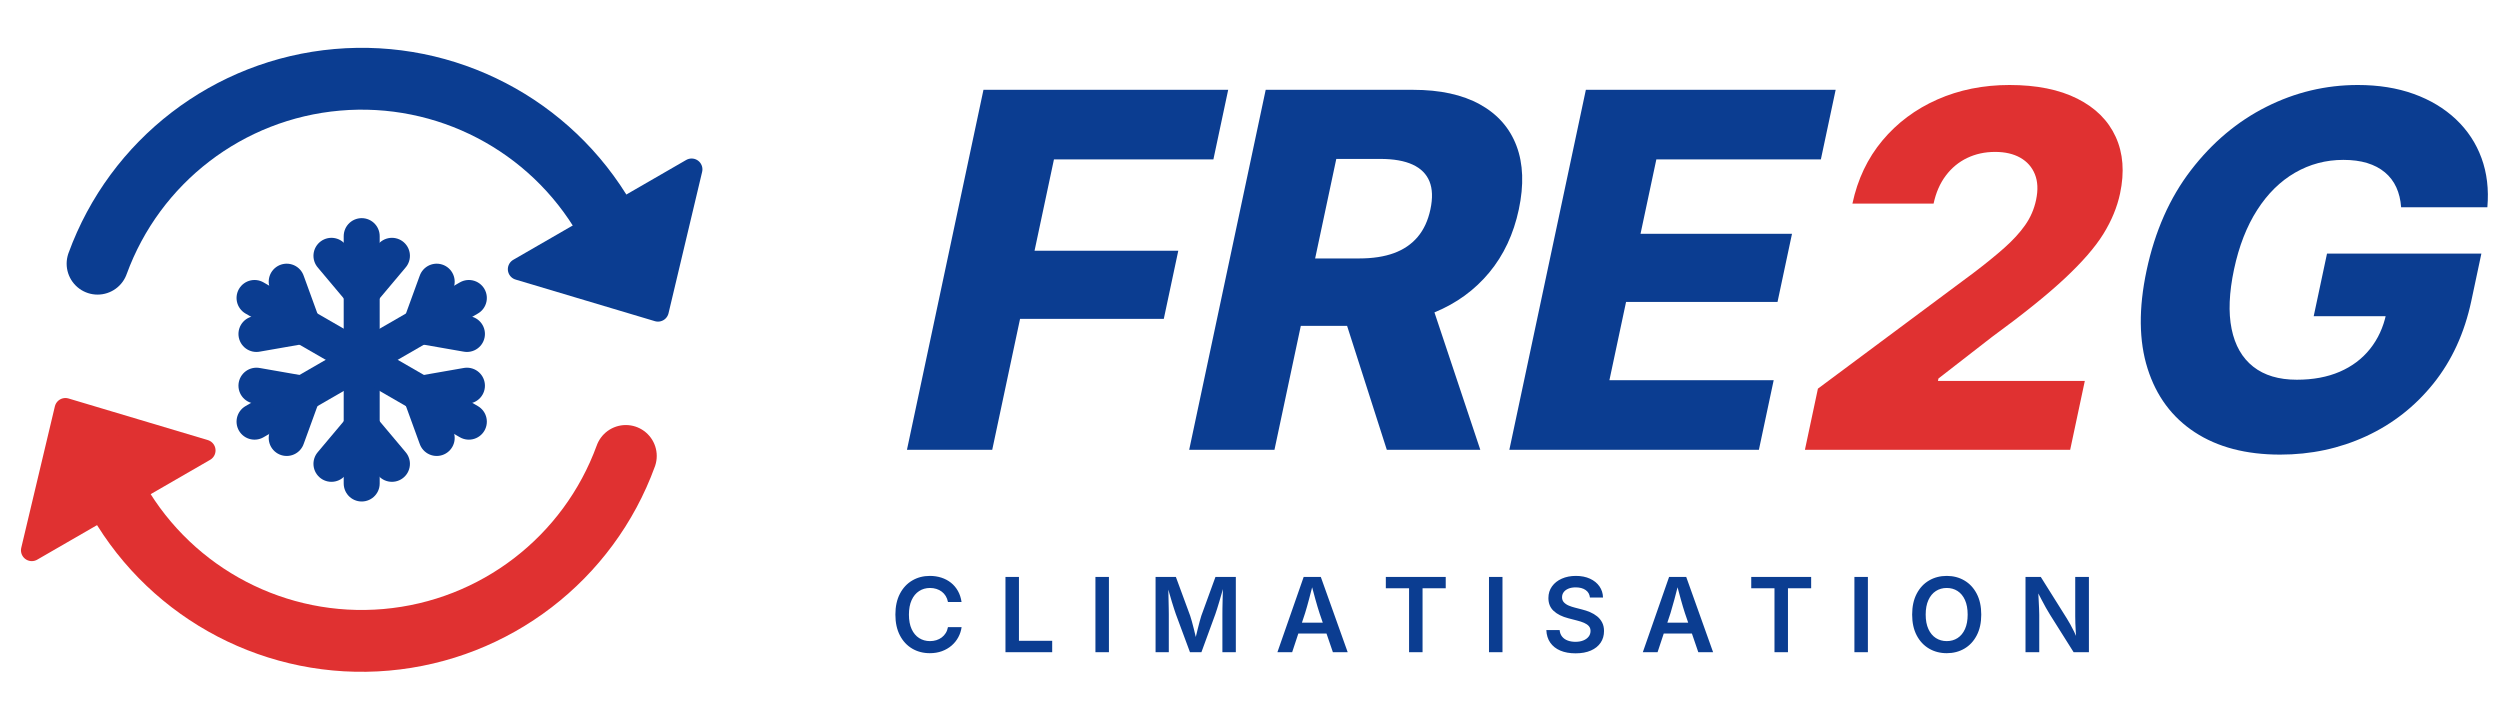
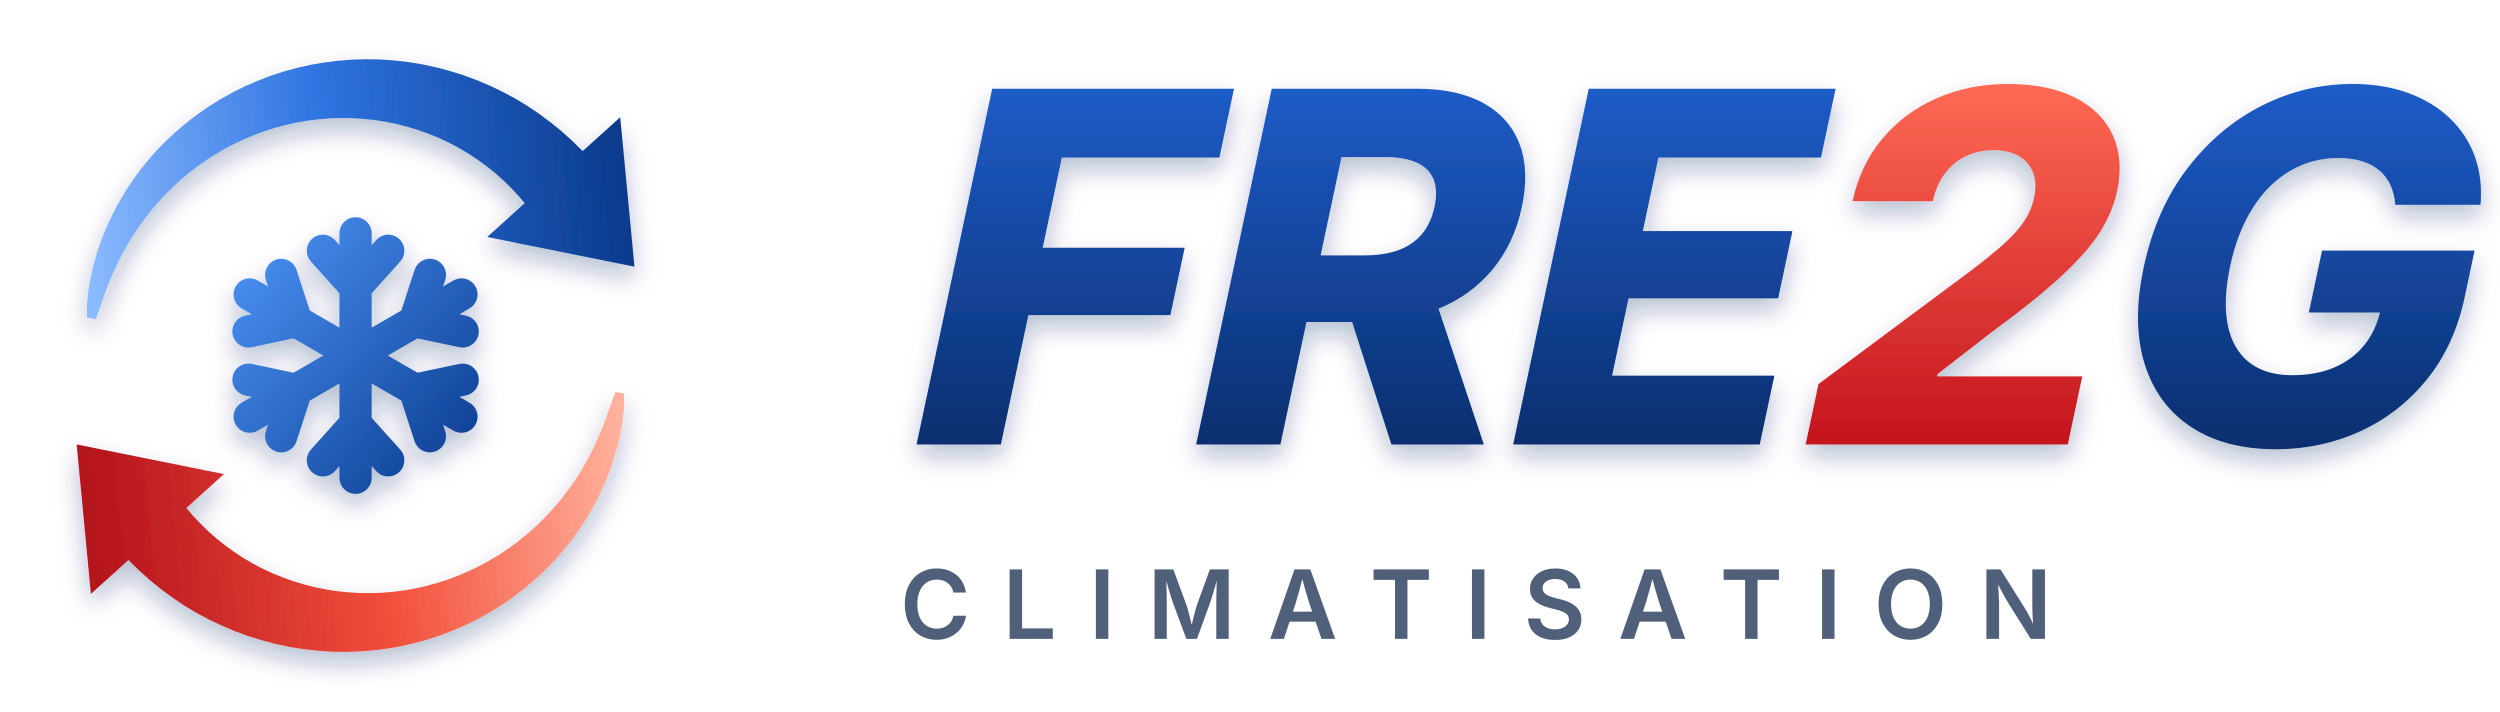
- <svg xmlns="http://www.w3.org/2000/svg" viewBox="0 0 222 64" width="667" height="192">
-   <path d="M8.51 23.45A25.0 25.0 0 0 1 53.65 19.50" stroke="#0B3D91" stroke-width="5.5" fill="none" stroke-linecap="round" />
-   <path d="M58.35 27.64L61.34 15.06L45.96 23.94Z" fill="#0B3D91" stroke="#0B3D91" stroke-width="1.925" stroke-linejoin="round" />
-   <path d="M55.49 40.55A25.0 25.0 0 0 1 10.35 44.50" stroke="#E03131" stroke-width="5.5" fill="none" stroke-linecap="round" />
-   <path d="M5.65 36.36L2.66 48.94L18.04 40.06Z" fill="#E03131" stroke="#E03131" stroke-width="1.925" stroke-linejoin="round" />
-   <path d="M32.00 43.00L32.00 21.00" stroke="#0B3D91" stroke-width="3.2" stroke-linecap="round" />
-   <path d="M32.00 25.95L29.31 22.75" stroke="#0B3D91" stroke-width="3.2" stroke-linecap="round" />
-   <path d="M32.00 25.95L34.69 22.75" stroke="#0B3D91" stroke-width="3.2" stroke-linecap="round" />
-   <path d="M32.00 38.05L34.69 41.25" stroke="#0B3D91" stroke-width="3.2" stroke-linecap="round" />
-   <path d="M32.00 38.05L29.31 41.25" stroke="#0B3D91" stroke-width="3.2" stroke-linecap="round" />
-   <path d="M22.47 37.50L41.53 26.50" stroke="#0B3D91" stroke-width="3.2" stroke-linecap="round" />
-   <path d="M37.24 28.98L38.67 25.05" stroke="#0B3D91" stroke-width="3.2" stroke-linecap="round" />
-   <path d="M37.24 28.98L41.36 29.70" stroke="#0B3D91" stroke-width="3.2" stroke-linecap="round" />
-   <path d="M26.76 35.02L25.33 38.95" stroke="#0B3D91" stroke-width="3.2" stroke-linecap="round" />
-   <path d="M26.76 35.02L22.64 34.30" stroke="#0B3D91" stroke-width="3.2" stroke-linecap="round" />
-   <path d="M22.47 26.50L41.53 37.50" stroke="#0B3D91" stroke-width="3.2" stroke-linecap="round" />
-   <path d="M37.24 35.02L41.36 34.30" stroke="#0B3D91" stroke-width="3.2" stroke-linecap="round" />
-   <path d="M37.24 35.02L38.67 38.95" stroke="#0B3D91" stroke-width="3.2" stroke-linecap="round" />
-   <path d="M26.76 28.98L22.64 29.70" stroke="#0B3D91" stroke-width="3.2" stroke-linecap="round" />
-   <path d="M26.76 28.98L25.33 25.05" stroke="#0B3D91" stroke-width="3.2" stroke-linecap="round" />
-   <path d="M80.492 40.0 87.296 7.988H109.06L107.745 14.176H93.565L91.839 22.297H104.622L103.334 28.355H90.551L88.076 40.0ZM105.592 40.0 112.396 7.988H125.502Q129.111 7.988 131.456 9.288Q133.801 10.588 134.701 12.973Q135.601 15.357 134.907 18.623Q134.209 21.91 132.274 24.241Q130.339 26.572 127.419 27.775Q124.499 28.979 120.825 28.979H112.468L113.742 22.984H120.724Q122.508 22.984 123.8 22.512Q125.093 22.039 125.911 21.072Q126.729 20.105 127.044 18.623Q127.364 17.119 126.961 16.131Q126.559 15.143 125.463 14.638Q124.368 14.133 122.584 14.133H118.674L113.176 40.0ZM123.166 40.0 118.477 25.369H126.598L131.481 40.0ZM134.065 40.0 140.869 7.988H163.084L161.769 14.176H147.138L145.731 20.793H159.202L157.914 26.852H144.444L142.964 33.812H157.573L156.258 40.0Z" fill="#0B3D91" />
-   <path d="M160.351 40.0 161.507 34.564 175.339 24.273Q176.926 23.07 178.078 22.05Q179.229 21.029 179.938 20.02Q180.647 19.01 180.907 17.785Q181.19 16.453 180.803 15.497Q180.415 14.541 179.504 14.025Q178.593 13.51 177.261 13.51Q175.908 13.51 174.784 14.047Q173.66 14.584 172.882 15.615Q172.104 16.646 171.794 18.107H164.575Q165.265 14.863 167.239 12.5Q169.213 10.137 172.129 8.848Q175.046 7.559 178.548 7.559Q182.157 7.559 184.574 8.772Q186.991 9.986 187.988 12.167Q188.986 14.348 188.378 17.205Q187.99 19.031 186.894 20.804Q185.797 22.576 183.451 24.768Q181.106 26.959 176.986 29.967L172.226 33.662L172.18 33.877H185.243L183.941 40.0Z" fill="#E03131" />
-   <path d="M202.617 40.43Q198.062 40.43 195.026 38.442Q191.989 36.455 190.826 32.781Q189.662 29.107 190.735 24.059Q191.85 18.816 194.685 15.132Q197.519 11.447 201.381 9.503Q205.243 7.559 209.518 7.559Q212.289 7.559 214.494 8.354Q216.699 9.148 218.247 10.609Q219.795 12.07 220.522 14.058Q221.249 16.045 221.043 18.43H213.373Q213.304 17.441 212.944 16.657Q212.585 15.873 211.928 15.325Q211.271 14.777 210.352 14.498Q209.434 14.219 208.231 14.219Q205.911 14.219 203.939 15.357Q201.968 16.496 200.57 18.677Q199.172 20.857 198.514 23.951Q197.852 27.066 198.299 29.258Q198.746 31.449 200.219 32.609Q201.691 33.77 204.097 33.77Q206.267 33.77 207.911 33.061Q209.555 32.352 210.609 31.03Q211.663 29.709 212.042 27.926L213.441 28.119H205.599L206.782 22.555H220.51L219.615 26.766Q218.706 31.041 216.251 34.103Q213.795 37.164 210.258 38.797Q206.72 40.43 202.617 40.43Z" fill="#0B3D91" />
-   <path d="M82.526 58.09Q81.646 58.09 80.954 57.681Q80.262 57.272 79.863 56.504Q79.463 55.736 79.463 54.658Q79.463 53.575 79.865 52.805Q80.267 52.034 80.961 51.626Q81.655 51.217 82.526 51.217Q83.074 51.217 83.553 51.372Q84.031 51.527 84.406 51.825Q84.781 52.124 85.024 52.555Q85.267 52.987 85.347 53.535H84.139Q84.081 53.234 83.939 53.005Q83.798 52.776 83.587 52.616Q83.375 52.457 83.11 52.374Q82.845 52.29 82.544 52.29Q81.996 52.29 81.572 52.567Q81.147 52.843 80.907 53.371Q80.667 53.899 80.667 54.658Q80.667 55.426 80.909 55.952Q81.152 56.477 81.576 56.747Q82.001 57.016 82.54 57.016Q82.841 57.016 83.106 56.933Q83.371 56.85 83.584 56.691Q83.798 56.531 83.941 56.3Q84.085 56.068 84.139 55.772H85.352Q85.285 56.253 85.058 56.673Q84.831 57.093 84.463 57.412Q84.094 57.73 83.607 57.91Q83.119 58.09 82.526 58.09ZM89.253 58.0V51.307H90.452V56.989H93.408V58.0ZM98.454 51.307V58.0H97.254V51.307ZM102.602 58.0V51.307H104.407L105.679 54.761Q105.746 54.954 105.829 55.258Q105.912 55.561 106 55.911Q106.088 56.262 106.166 56.596Q106.245 56.931 106.299 57.187H106.056Q106.11 56.935 106.189 56.605Q106.267 56.275 106.355 55.922Q106.442 55.57 106.525 55.264Q106.609 54.959 106.671 54.761L107.929 51.307H109.74V58.0H108.545V54.622Q108.545 54.406 108.549 54.101Q108.554 53.795 108.563 53.445Q108.572 53.095 108.581 52.737Q108.59 52.38 108.59 52.057H108.675Q108.585 52.412 108.48 52.782Q108.374 53.153 108.271 53.501Q108.167 53.849 108.075 54.141Q107.983 54.433 107.916 54.622L106.68 58.0H105.661L104.407 54.622Q104.34 54.433 104.248 54.148Q104.156 53.863 104.05 53.517Q103.945 53.171 103.839 52.796Q103.734 52.421 103.63 52.057H103.729Q103.734 52.358 103.743 52.71Q103.752 53.063 103.758 53.418Q103.765 53.773 103.772 54.085Q103.779 54.397 103.779 54.622V58.0ZM113.438 58.0 115.774 51.307H117.297L119.687 58.0H118.371L117.18 54.523Q117.005 53.984 116.816 53.303Q116.628 52.623 116.398 51.756H116.65Q116.425 52.632 116.243 53.317Q116.062 54.002 115.9 54.523L114.75 58.0ZM114.799 56.342V55.377H118.326V56.342ZM123.08 52.317V51.307H128.407V52.317H126.346V58.0H125.146V52.317ZM133.454 51.307V58.0H132.254V51.307ZM139.951 58.103Q139.173 58.103 138.601 57.861Q138.028 57.618 137.704 57.155Q137.381 56.693 137.354 56.032H138.536Q138.567 56.383 138.756 56.616Q138.944 56.85 139.254 56.965Q139.564 57.079 139.942 57.079Q140.337 57.079 140.64 56.958Q140.943 56.837 141.114 56.619Q141.285 56.401 141.285 56.113Q141.285 55.853 141.134 55.682Q140.984 55.511 140.712 55.392Q140.44 55.273 140.076 55.183L139.317 54.986Q138.477 54.77 138.008 54.334Q137.538 53.899 137.538 53.189Q137.538 52.596 137.857 52.151Q138.176 51.706 138.729 51.462Q139.281 51.217 139.982 51.217Q140.696 51.217 141.235 51.464Q141.774 51.711 142.078 52.147Q142.381 52.582 142.394 53.139H141.231Q141.186 52.708 140.847 52.472Q140.508 52.237 139.964 52.237Q139.587 52.237 139.315 52.351Q139.043 52.466 138.897 52.663Q138.751 52.861 138.751 53.117Q138.751 53.396 138.924 53.575Q139.097 53.755 139.36 53.863Q139.623 53.971 139.892 54.038L140.517 54.2Q140.889 54.289 141.24 54.438Q141.59 54.586 141.871 54.813Q142.152 55.04 142.318 55.363Q142.484 55.687 142.484 56.122Q142.484 56.711 142.183 57.158Q141.882 57.605 141.316 57.854Q140.75 58.103 139.951 58.103ZM145.936 58.0 148.271 51.307H149.794L152.184 58.0H150.868L149.678 54.523Q149.502 53.984 149.314 53.303Q149.125 52.623 148.896 51.756H149.147Q148.923 52.632 148.741 53.317Q148.559 54.002 148.397 54.523L147.247 58.0ZM147.297 56.342V55.377H150.823V56.342ZM155.577 52.317V51.307H160.905V52.317H158.843V58.0H157.644V52.317ZM165.951 51.307V58.0H164.752V51.307ZM172.965 58.09Q172.084 58.09 171.388 57.681Q170.692 57.272 170.29 56.504Q169.887 55.736 169.887 54.658Q169.887 53.575 170.29 52.805Q170.692 52.034 171.388 51.626Q172.084 51.217 172.965 51.217Q173.841 51.217 174.535 51.626Q175.229 52.034 175.631 52.805Q176.033 53.575 176.033 54.658Q176.033 55.736 175.631 56.506Q175.229 57.277 174.535 57.683Q173.841 58.09 172.965 58.09ZM172.965 57.016Q173.508 57.016 173.928 56.744Q174.348 56.473 174.586 55.945Q174.824 55.417 174.824 54.658Q174.824 53.89 174.586 53.362Q174.348 52.834 173.928 52.562Q173.508 52.29 172.965 52.29Q172.417 52.29 171.994 52.564Q171.572 52.838 171.332 53.366Q171.091 53.894 171.091 54.658Q171.091 55.417 171.332 55.943Q171.572 56.468 171.994 56.742Q172.417 57.016 172.965 57.016ZM179.969 58.0V51.307H181.326L183.639 54.995Q183.783 55.224 183.945 55.514Q184.107 55.803 184.282 56.16Q184.457 56.518 184.628 56.953H184.493Q184.462 56.576 184.437 56.178Q184.412 55.781 184.401 55.424Q184.39 55.067 184.39 54.82V51.307H185.607V58.0H184.246L182.157 54.68Q181.959 54.361 181.784 54.051Q181.609 53.741 181.407 53.351Q181.205 52.96 180.917 52.407H181.088Q181.115 52.897 181.137 53.335Q181.16 53.773 181.175 54.119Q181.191 54.465 181.191 54.676V58.0Z" fill="#0B3D91" />
+ <svg xmlns="http://www.w3.org/2000/svg" viewBox="0 0 225 64" width="675" height="192">
+   <defs>
+     <linearGradient id="mb" gradientUnits="userSpaceOnUse" x1="8.2" y1="28.7" x2="57.1" y2="24.0">
+       <stop offset="0" stop-color="#8CBBFF" />
+       <stop offset=".45" stop-color="#2F74E0" />
+       <stop offset="1" stop-color="#0A3A8C" />
+     </linearGradient>
+     <linearGradient id="mr" gradientUnits="userSpaceOnUse" x1="55.8" y1="35.3" x2="6.9" y2="40.0">
+       <stop offset="0" stop-color="#FFB39E" />
+       <stop offset=".45" stop-color="#F2503C" />
+       <stop offset="1" stop-color="#B3121C" />
+     </linearGradient>
+     <linearGradient id="mf" x1="0" y1="0" x2="1" y2="1">
+       <stop offset="0" stop-color="#4C92F5" />
+       <stop offset="1" stop-color="#0B3D91" />
+     </linearGradient>
+     <linearGradient id="mw" x1="0" y1="0" x2="0" y2="1">
+       <stop offset="0" stop-color="#1E5CC8" />
+       <stop offset="1" stop-color="#0A2E6E" />
+     </linearGradient>
+     <linearGradient id="mt" x1="0" y1="0" x2="0" y2="1">
+       <stop offset="0" stop-color="#FF6A55" />
+       <stop offset="1" stop-color="#C4141D" />
+     </linearGradient>
+     <filter id="ms" x="-20%" y="-20%" width="140%" height="150%">
+       <feDropShadow dx="0" dy="1.1" stdDeviation="1.1" flood-color="#0B2A66" flood-opacity="0.28" />
+     </filter>
+   </defs>
+   <g filter="url(#ms)">
+     <path d="M7.84 28.60L7.82 27.43L7.94 26.26L8.13 25.10L8.39 23.95L8.71 22.81L9.09 21.68L9.53 20.57L10.03 19.49L10.58 18.42L11.19 17.38L11.84 16.37L12.55 15.39L13.31 14.44L14.11 13.53L14.96 12.66L15.86 11.83L16.79 11.04L17.77 10.29L18.78 9.59L19.82 8.94L20.90 8.34L22.01 7.78L23.15 7.29L24.31 6.84L25.49 6.45L26.70 6.12L27.92 5.84L29.15 5.63L30.40 5.47L31.65 5.37L32.91 5.33L34.18 5.35L35.44 5.44L36.70 5.58L37.95 5.78L39.20 6.05L40.43 6.37L41.65 6.75L42.85 7.19L44.03 7.69L45.19 8.24L46.33 8.85L47.43 9.51L48.50 10.23L49.54 11.00L50.55 11.82L51.51 12.69L52.44 13.60L55.82 10.55L57.10 24.00L43.85 21.33L47.23 18.28L46.60 17.55L45.93 16.84L45.23 16.16L44.50 15.52L43.73 14.91L42.93 14.33L42.11 13.79L41.26 13.29L40.38 12.83L39.49 12.41L38.57 12.04L37.63 11.70L36.67 11.41L35.71 11.16L34.72 10.96L33.73 10.80L32.73 10.70L31.72 10.63L30.71 10.62L29.69 10.65L28.68 10.73L27.67 10.86L26.66 11.03L25.66 11.26L24.67 11.53L23.69 11.84L22.72 12.21L21.77 12.62L20.83 13.07L19.92 13.57L19.02 14.11L18.15 14.70L17.31 15.32L16.49 15.99L15.70 16.69L14.95 17.44L14.22 18.22L13.53 19.03L12.88 19.88L12.26 20.76L11.68 21.67L11.14 22.60L10.64 23.57L10.18 24.56L9.76 25.57L9.37 26.60L9.01 27.65L8.63 28.72Z" fill="url(#mb)" />
+     <path d="M56.16 35.40L56.18 36.57L56.06 37.74L55.87 38.90L55.61 40.05L55.29 41.19L54.91 42.32L54.47 43.43L53.97 44.51L53.42 45.58L52.81 46.62L52.16 47.63L51.45 48.61L50.69 49.56L49.89 50.47L49.04 51.34L48.14 52.17L47.21 52.96L46.23 53.71L45.22 54.41L44.18 55.06L43.10 55.66L41.99 56.22L40.85 56.71L39.69 57.16L38.51 57.55L37.30 57.88L36.08 58.16L34.85 58.37L33.60 58.53L32.35 58.63L31.09 58.67L29.82 58.65L28.56 58.56L27.30 58.42L26.05 58.22L24.80 57.95L23.57 57.63L22.35 57.25L21.15 56.81L19.97 56.31L18.81 55.76L17.67 55.15L16.57 54.49L15.50 53.77L14.46 53.00L13.45 52.18L12.49 51.31L11.56 50.40L8.18 53.45L6.90 40.00L20.15 42.67L16.77 45.72L17.40 46.45L18.07 47.16L18.77 47.84L19.50 48.48L20.27 49.09L21.07 49.67L21.89 50.21L22.74 50.71L23.62 51.17L24.51 51.59L25.43 51.96L26.37 52.30L27.33 52.59L28.29 52.84L29.28 53.04L30.27 53.20L31.27 53.30L32.28 53.37L33.29 53.38L34.31 53.35L35.32 53.27L36.33 53.14L37.34 52.97L38.34 52.74L39.33 52.47L40.31 52.16L41.28 51.79L42.23 51.38L43.17 50.93L44.08 50.43L44.98 49.89L45.85 49.30L46.69 48.68L47.51 48.01L48.30 47.31L49.05 46.56L49.78 45.78L50.47 44.97L51.12 44.12L51.74 43.24L52.32 42.33L52.86 41.40L53.36 40.43L53.82 39.44L54.24 38.43L54.63 37.40L54.99 36.35L55.37 35.28Z" fill="url(#mr)" />
+     <path d="M32.00 32.00L32.00 21.00M32.00 25.84L29.06 22.57M32.00 25.84L34.94 22.57M32.00 32.00L32.00 43.00M32.00 38.16L34.94 41.43M32.00 38.16L29.06 41.43M32.00 32.00L41.53 26.50M37.33 28.92L38.69 24.74M37.33 28.92L41.64 29.83M32.00 32.00L22.47 37.50M26.67 35.08L25.31 39.26M26.67 35.08L22.36 34.17M32.00 32.00L41.53 37.50M37.33 35.08L41.64 34.17M37.33 35.08L38.69 39.26M32.00 32.00L22.47 26.50M26.67 28.92L22.36 29.83M26.67 28.92L25.31 24.74" stroke="url(#mf)" stroke-width="2.9" stroke-linecap="round" fill="none" />
+   </g>
+   <g filter="url(#ms)">
+     <path d="M82.492 40.0 89.296 7.988H111.06L109.745 14.176H95.565L93.839 22.297H106.622L105.334 28.355H92.551L90.076 40.0ZM107.652 40.0 114.456 7.988H127.562Q131.171 7.988 133.516 9.288Q135.861 10.588 136.761 12.973Q137.661 15.357 136.967 18.623Q136.269 21.91 134.334 24.241Q132.399 26.572 129.479 27.775Q126.559 28.979 122.885 28.979H114.528L115.802 22.984H122.784Q124.568 22.984 125.86 22.512Q127.153 22.039 127.971 21.072Q128.789 20.105 129.104 18.623Q129.424 17.119 129.021 16.131Q128.619 15.143 127.523 14.638Q126.428 14.133 124.644 14.133H120.734L115.236 40.0ZM125.226 40.0 120.537 25.369H128.658L133.541 40.0ZM136.185 40.0 142.989 7.988H165.204L163.889 14.176H149.258L147.851 20.793H161.322L160.034 26.852H146.564L145.084 33.812H159.693L158.378 40.0ZM204.817 40.43Q200.262 40.43 197.226 38.442Q194.189 36.455 193.026 32.781Q191.862 29.107 192.935 24.059Q194.05 18.816 196.885 15.132Q199.719 11.447 203.581 9.503Q207.443 7.559 211.718 7.559Q214.489 7.559 216.694 8.354Q218.899 9.148 220.447 10.609Q221.995 12.07 222.722 14.058Q223.449 16.045 223.243 18.43H215.573Q215.504 17.441 215.144 16.657Q214.785 15.873 214.128 15.325Q213.471 14.777 212.552 14.498Q211.634 14.219 210.431 14.219Q208.111 14.219 206.139 15.357Q204.168 16.496 202.77 18.677Q201.372 20.857 200.714 23.951Q200.052 27.066 200.499 29.258Q200.946 31.449 202.419 32.609Q203.891 33.77 206.297 33.77Q208.467 33.77 210.111 33.061Q211.755 32.352 212.809 31.03Q213.863 29.709 214.242 27.926L215.641 28.119H207.799L208.982 22.555H222.71L221.815 26.766Q220.906 31.041 218.451 34.103Q215.995 37.164 212.458 38.797Q208.92 40.43 204.817 40.43Z" fill="url(#mw)" />
+     <path d="M162.511 40.0 163.667 34.564 177.499 24.273Q179.086 23.07 180.238 22.05Q181.389 21.029 182.098 20.02Q182.807 19.01 183.067 17.785Q183.35 16.453 182.963 15.497Q182.575 14.541 181.664 14.025Q180.753 13.51 179.421 13.51Q178.068 13.51 176.944 14.047Q175.82 14.584 175.042 15.615Q174.264 16.646 173.954 18.107H166.735Q167.425 14.863 169.399 12.5Q171.373 10.137 174.289 8.848Q177.206 7.559 180.708 7.559Q184.317 7.559 186.734 8.772Q189.151 9.986 190.148 12.167Q191.146 14.348 190.538 17.205Q190.15 19.031 189.054 20.804Q187.957 22.576 185.611 24.768Q183.266 26.959 179.146 29.967L174.386 33.662L174.34 33.877H187.403L186.101 40.0Z" fill="url(#mt)" />
+   </g>
+   <path d="M84.296 57.584Q83.473 57.584 82.827 57.202Q82.18 56.82 81.806 56.102Q81.433 55.384 81.433 54.376Q81.433 53.364 81.808 52.644Q82.184 51.923 82.833 51.541Q83.482 51.159 84.296 51.159Q84.809 51.159 85.256 51.304Q85.703 51.449 86.054 51.728Q86.404 52.007 86.631 52.411Q86.858 52.814 86.933 53.326H85.804Q85.749 53.045 85.617 52.83Q85.485 52.616 85.287 52.467Q85.09 52.318 84.842 52.24Q84.595 52.163 84.313 52.163Q83.801 52.163 83.404 52.421Q83.007 52.679 82.783 53.173Q82.558 53.666 82.558 54.376Q82.558 55.094 82.785 55.585Q83.011 56.076 83.408 56.328Q83.805 56.58 84.309 56.58Q84.59 56.58 84.838 56.503Q85.086 56.425 85.285 56.276Q85.485 56.127 85.619 55.911Q85.754 55.694 85.804 55.417H86.938Q86.875 55.867 86.663 56.259Q86.451 56.652 86.106 56.95Q85.762 57.248 85.306 57.416Q84.851 57.584 84.296 57.584ZM90.867 57.5V51.243H91.988V56.555H94.751V57.5ZM99.75 51.243V57.5H98.629V51.243ZM103.91 57.5V51.243H105.598L106.787 54.472Q106.85 54.653 106.927 54.936Q107.005 55.22 107.087 55.547Q107.169 55.875 107.242 56.188Q107.316 56.501 107.366 56.74H107.139Q107.19 56.505 107.263 56.196Q107.337 55.888 107.419 55.558Q107.5 55.228 107.578 54.943Q107.656 54.657 107.715 54.472L108.89 51.243H110.583V57.5H109.466V54.342Q109.466 54.141 109.47 53.855Q109.474 53.57 109.483 53.242Q109.491 52.914 109.499 52.581Q109.508 52.247 109.508 51.944H109.588Q109.504 52.276 109.405 52.623Q109.306 52.969 109.21 53.294Q109.113 53.62 109.027 53.893Q108.941 54.166 108.878 54.342L107.723 57.5H106.77L105.598 54.342Q105.535 54.166 105.449 53.899Q105.363 53.633 105.264 53.309Q105.166 52.986 105.067 52.635Q104.968 52.285 104.872 51.944H104.964Q104.968 52.226 104.977 52.555Q104.985 52.885 104.991 53.217Q104.998 53.549 105.004 53.84Q105.01 54.132 105.01 54.342V57.5ZM114.323 57.5 116.506 51.243H117.93L120.164 57.5H118.933L117.821 54.25Q117.657 53.746 117.48 53.11Q117.304 52.474 117.09 51.663H117.325Q117.115 52.482 116.945 53.122Q116.775 53.763 116.624 54.25L115.549 57.5ZM115.595 55.95V55.048H118.891V55.95ZM123.618 52.188V51.243H128.598V52.188H126.671V57.5H125.55V52.188ZM133.598 51.243V57.5H132.477V51.243ZM139.954 57.597Q139.227 57.597 138.692 57.37Q138.157 57.143 137.854 56.711Q137.552 56.278 137.527 55.661H138.631Q138.66 55.988 138.837 56.207Q139.013 56.425 139.303 56.532Q139.593 56.639 139.945 56.639Q140.315 56.639 140.598 56.526Q140.882 56.412 141.041 56.209Q141.201 56.005 141.201 55.736Q141.201 55.493 141.06 55.333Q140.92 55.174 140.666 55.062Q140.412 54.951 140.071 54.867L139.362 54.682Q138.576 54.481 138.138 54.073Q137.699 53.666 137.699 53.003Q137.699 52.448 137.997 52.033Q138.295 51.617 138.812 51.388Q139.328 51.159 139.983 51.159Q140.651 51.159 141.155 51.39Q141.659 51.621 141.942 52.028Q142.226 52.436 142.238 52.956H141.151Q141.109 52.553 140.792 52.333Q140.475 52.112 139.966 52.112Q139.614 52.112 139.36 52.219Q139.106 52.327 138.969 52.511Q138.833 52.696 138.833 52.935Q138.833 53.196 138.994 53.364Q139.156 53.532 139.402 53.633Q139.647 53.733 139.899 53.796L140.483 53.947Q140.831 54.031 141.159 54.17Q141.487 54.309 141.749 54.521Q142.011 54.733 142.167 55.035Q142.322 55.337 142.322 55.745Q142.322 56.295 142.041 56.713Q141.759 57.13 141.23 57.364Q140.701 57.597 139.954 57.597ZM145.831 57.5 148.015 51.243H149.438L151.672 57.5H150.442L149.329 54.25Q149.165 53.746 148.989 53.11Q148.813 52.474 148.598 51.663H148.833Q148.624 52.482 148.453 53.122Q148.283 53.763 148.132 54.25L147.057 57.5ZM147.103 55.95V55.048H150.4V55.95ZM155.126 52.188V51.243H160.107V52.188H158.179V57.5H157.058V52.188ZM165.106 51.243V57.5H163.985V51.243ZM171.945 57.584Q171.122 57.584 170.471 57.202Q169.82 56.82 169.445 56.102Q169.069 55.384 169.069 54.376Q169.069 53.364 169.445 52.644Q169.82 51.923 170.471 51.541Q171.122 51.159 171.945 51.159Q172.764 51.159 173.413 51.541Q174.062 51.923 174.437 52.644Q174.813 53.364 174.813 54.376Q174.813 55.384 174.437 56.104Q174.062 56.824 173.413 57.204Q172.764 57.584 171.945 57.584ZM171.945 56.58Q172.453 56.58 172.846 56.326Q173.239 56.072 173.461 55.579Q173.684 55.085 173.684 54.376Q173.684 53.658 173.461 53.164Q173.239 52.671 172.846 52.417Q172.453 52.163 171.945 52.163Q171.433 52.163 171.038 52.419Q170.643 52.675 170.419 53.169Q170.194 53.662 170.194 54.376Q170.194 55.085 170.419 55.577Q170.643 56.068 171.038 56.324Q171.433 56.58 171.945 56.58ZM178.776 57.5V51.243H180.044L182.206 54.691Q182.341 54.905 182.492 55.176Q182.643 55.447 182.807 55.78Q182.971 56.114 183.13 56.522H183.004Q182.975 56.169 182.952 55.797Q182.929 55.426 182.918 55.092Q182.908 54.758 182.908 54.527V51.243H184.046V57.5H182.773L180.821 54.397Q180.636 54.099 180.472 53.809Q180.308 53.519 180.119 53.154Q179.93 52.788 179.662 52.272H179.821Q179.846 52.73 179.867 53.139Q179.888 53.549 179.903 53.872Q179.918 54.195 179.918 54.393V57.5Z" fill="#51607A" />
</svg>
